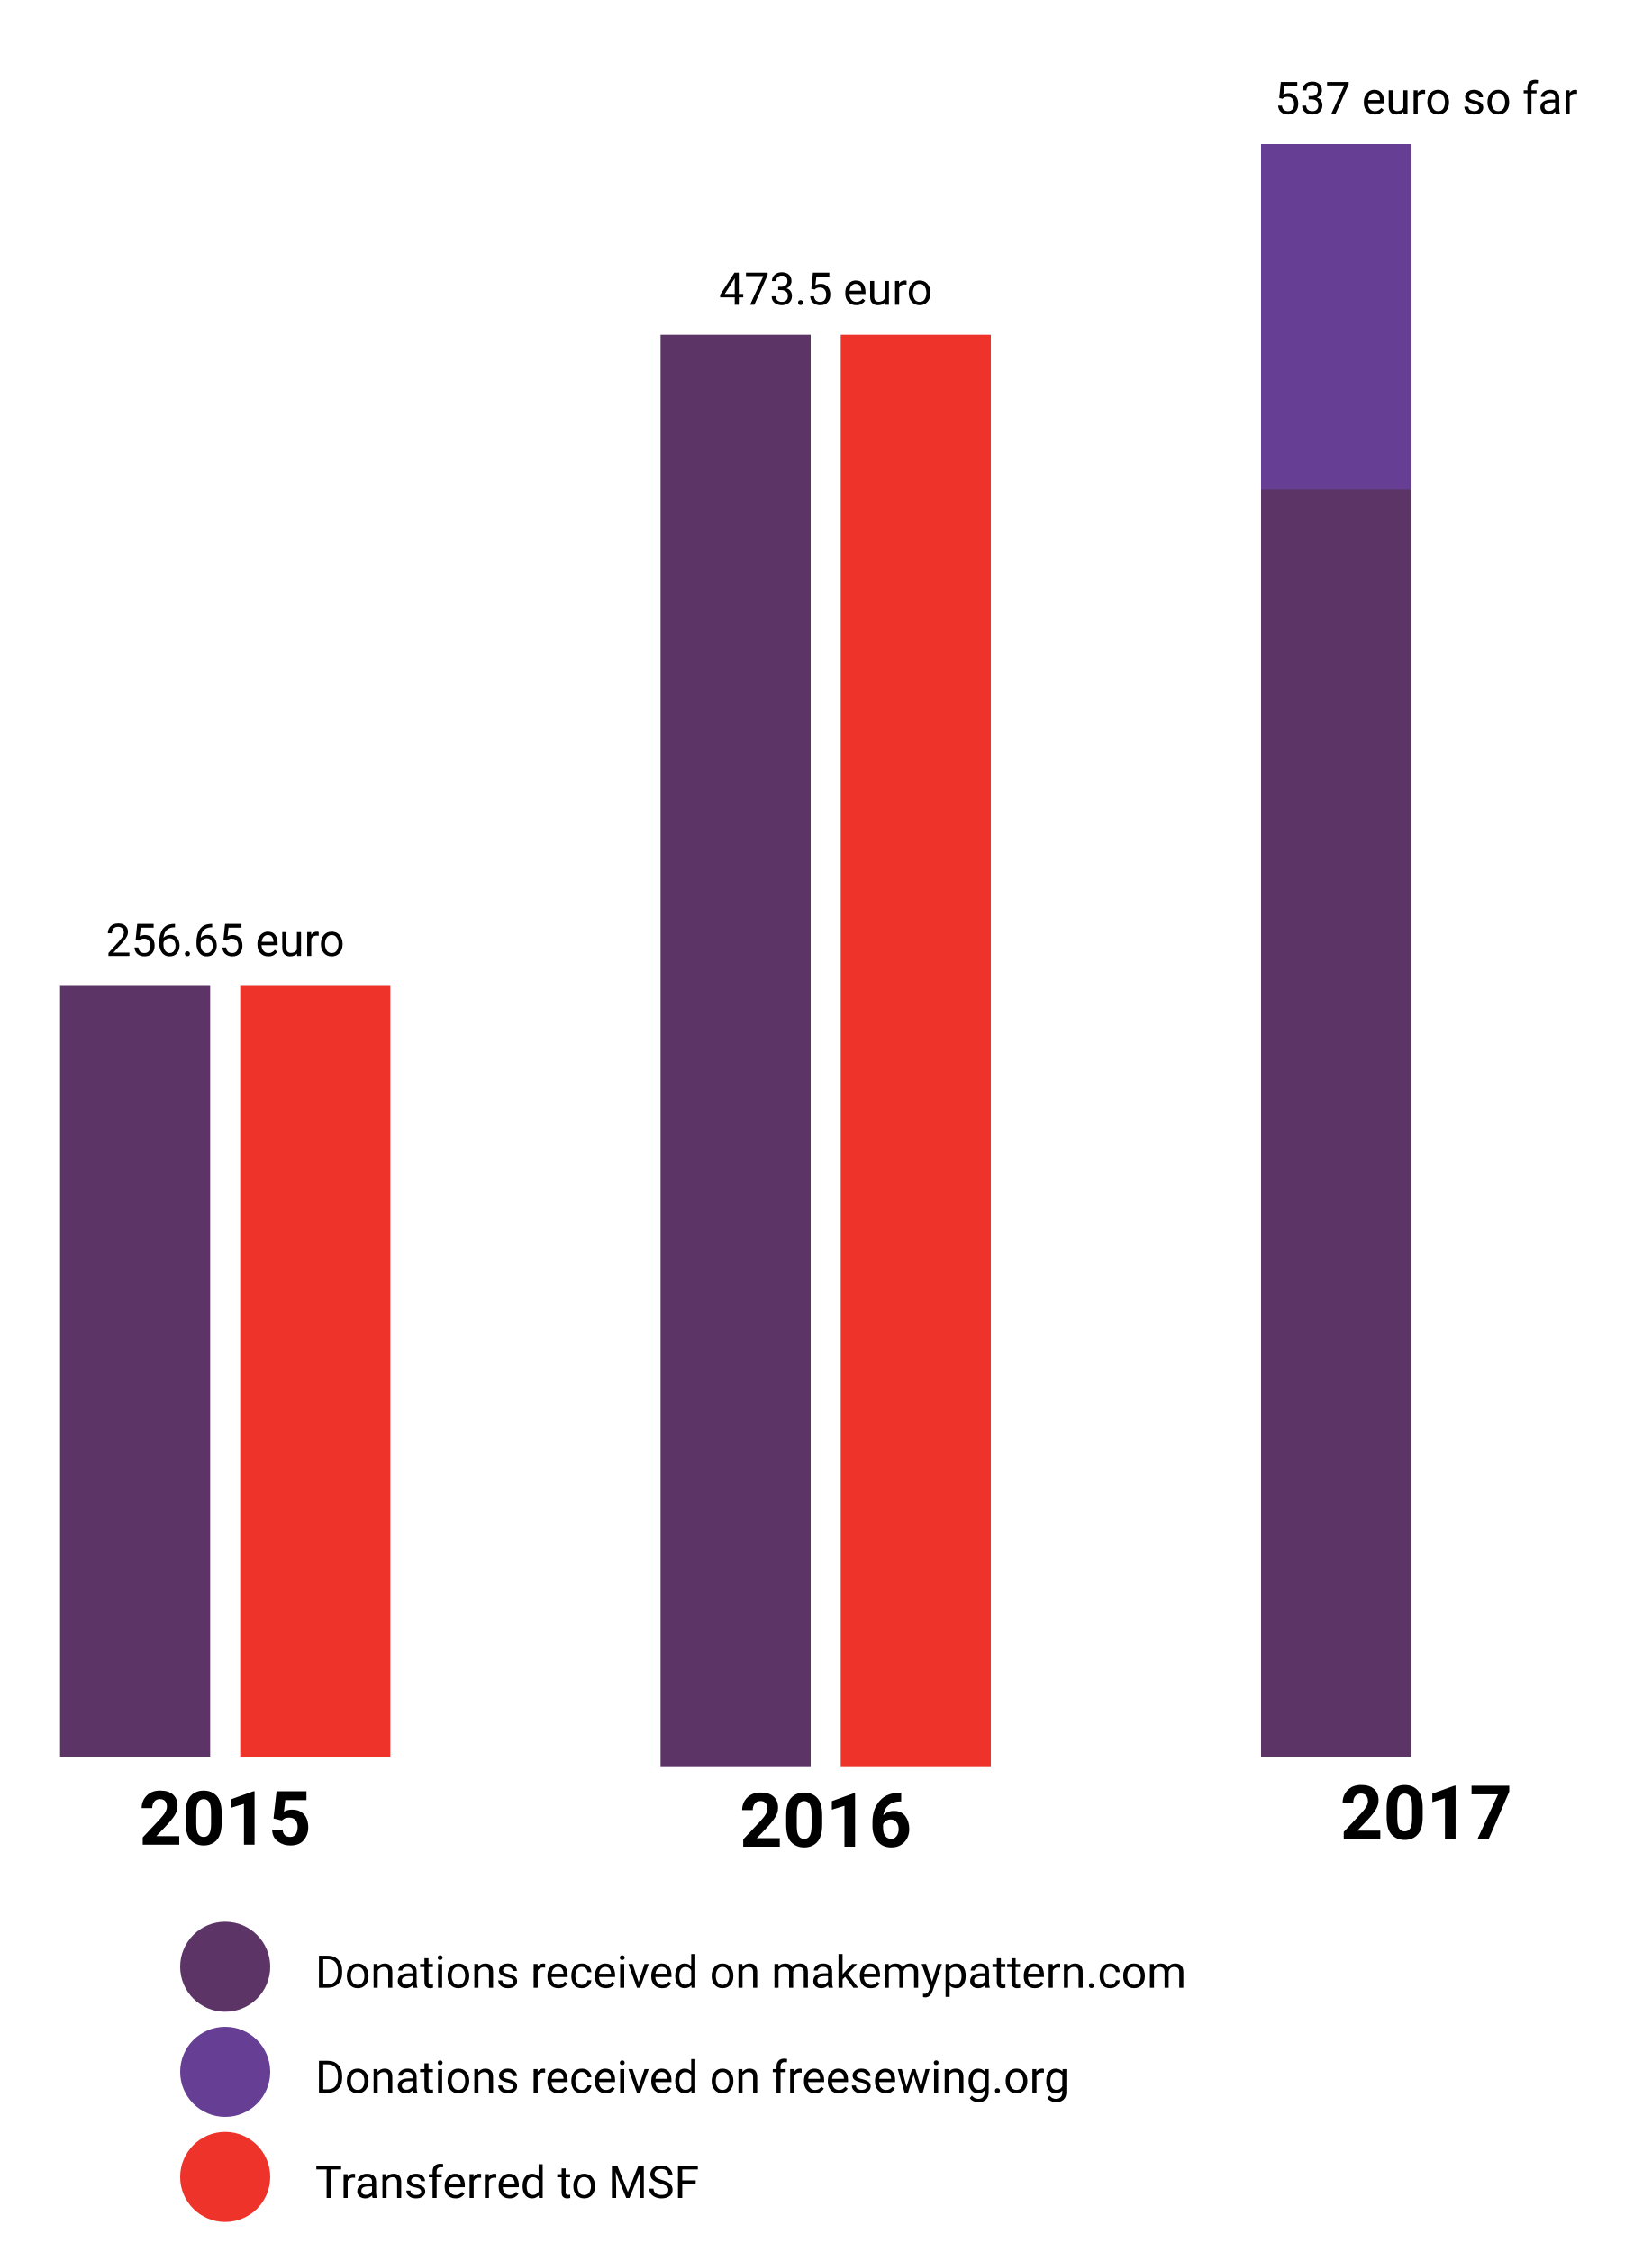
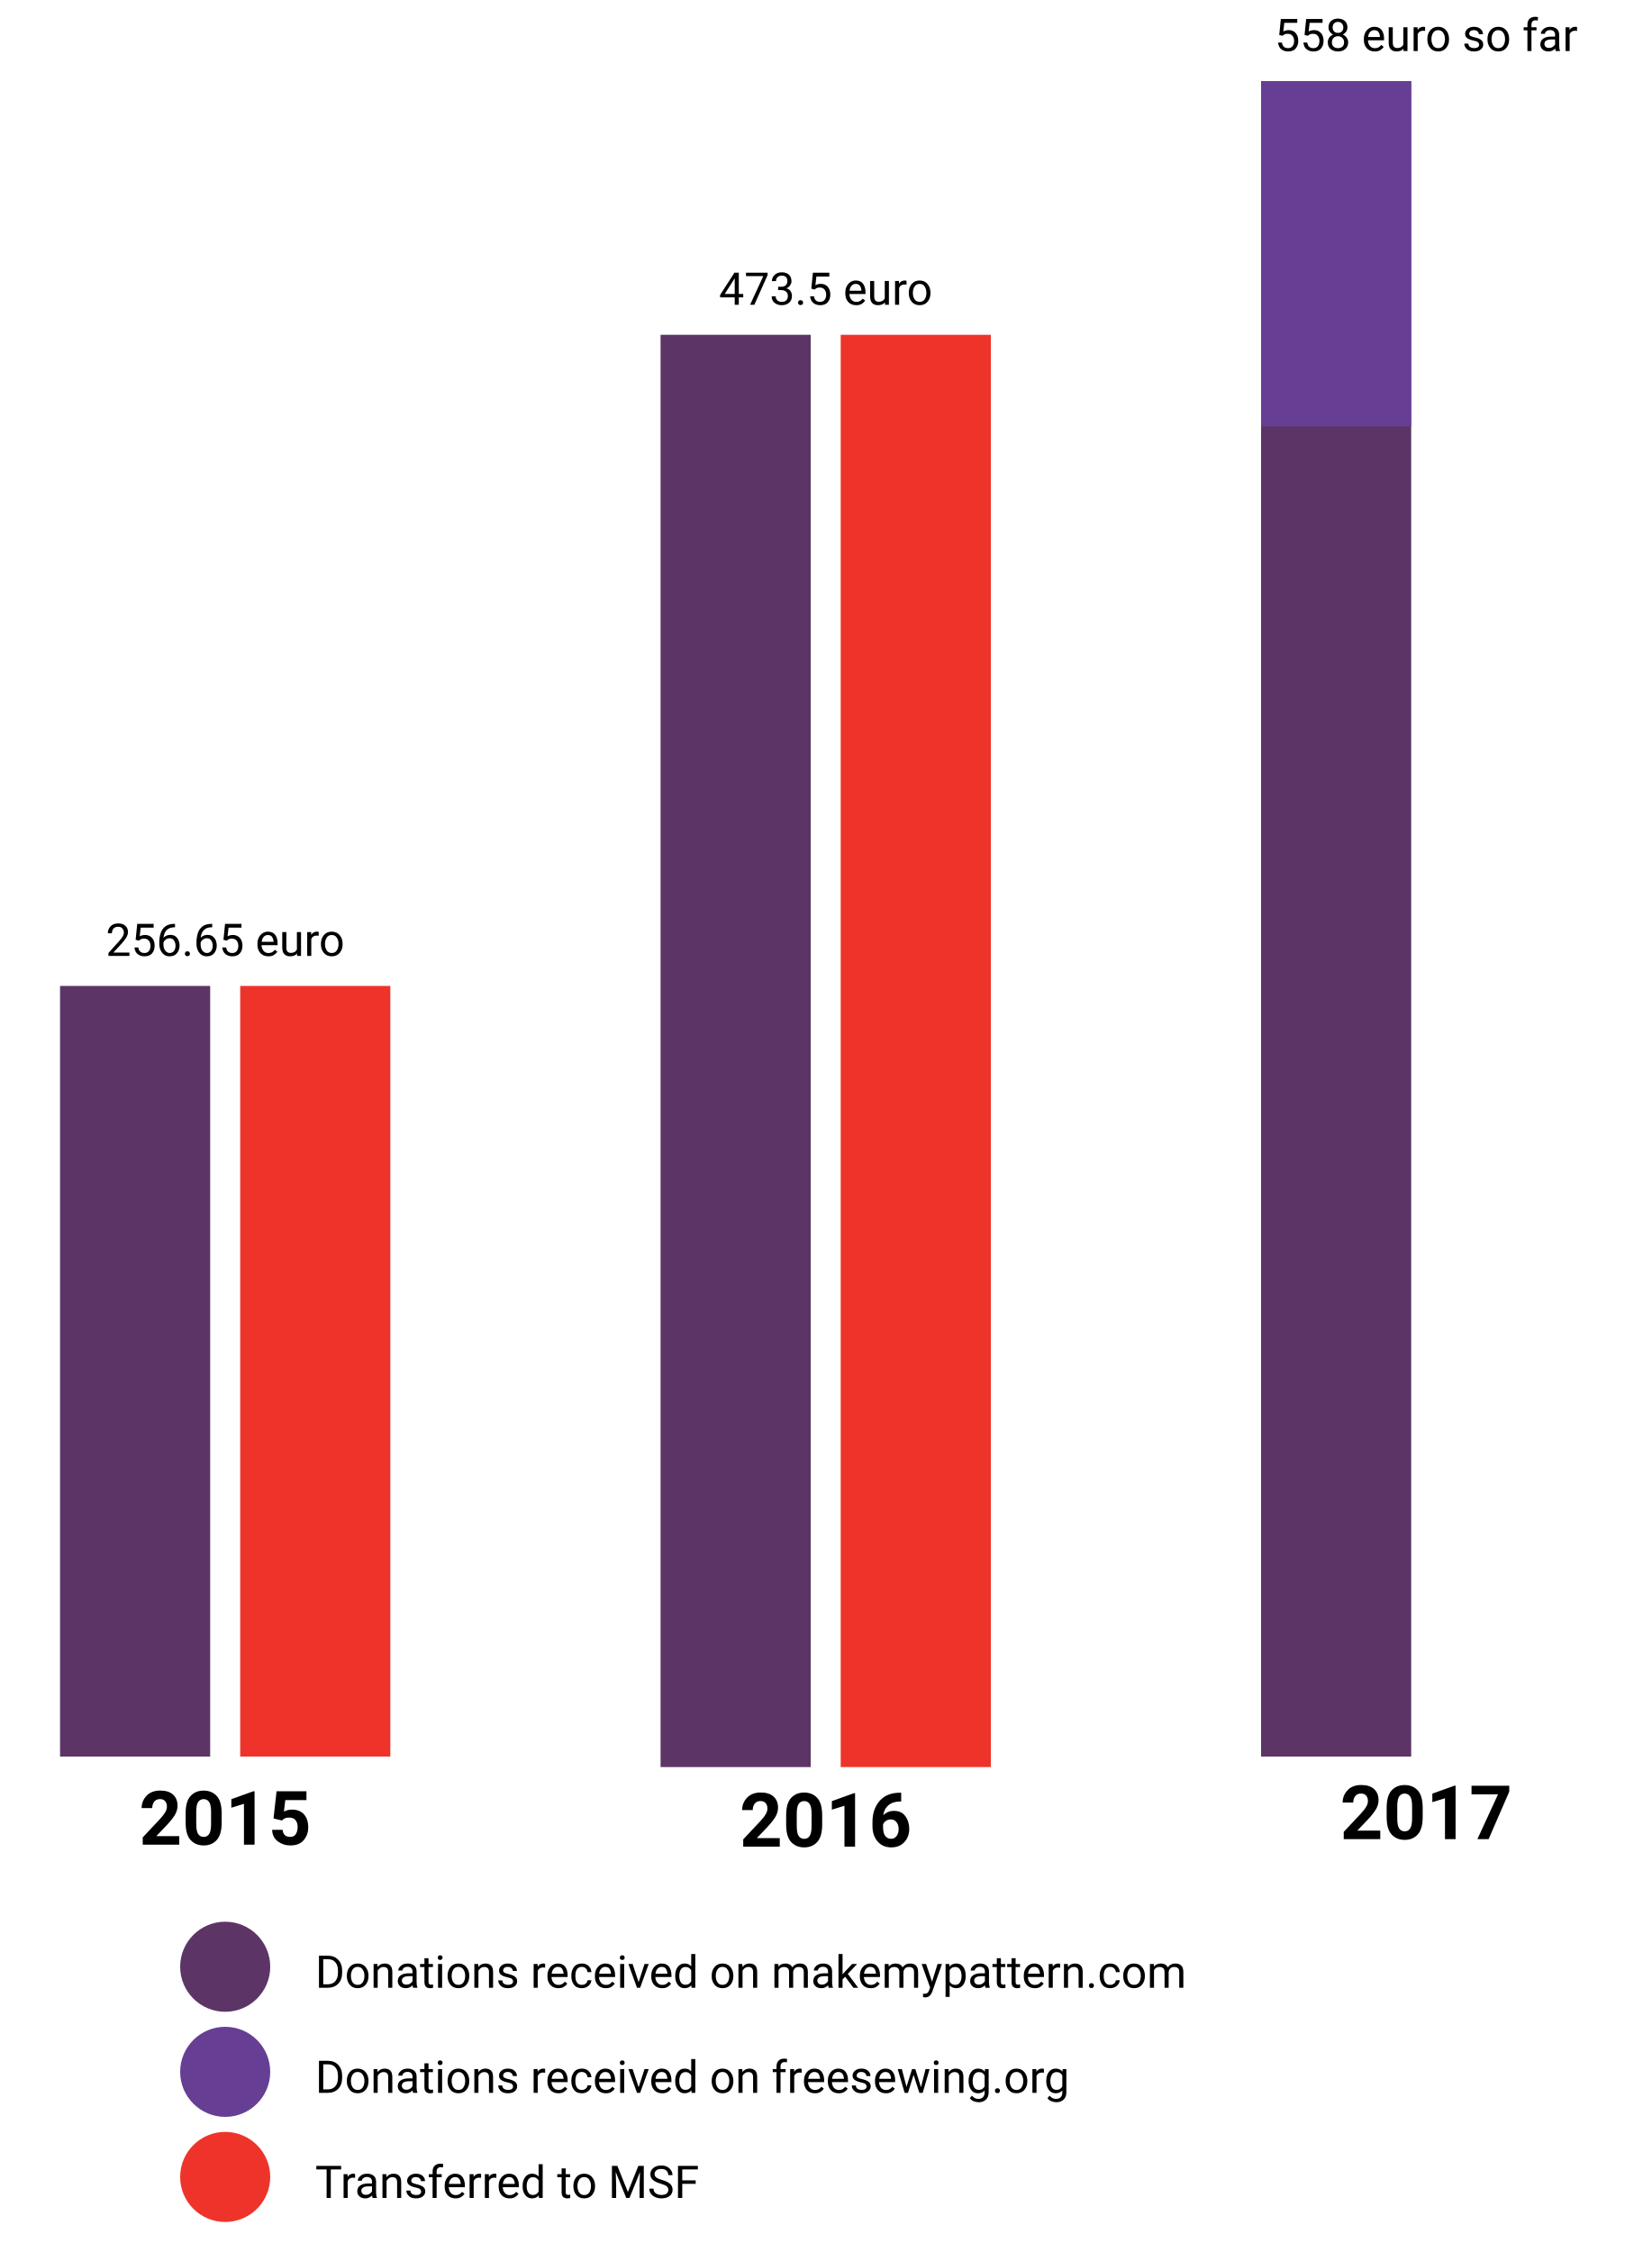
<svg xmlns="http://www.w3.org/2000/svg" width="550" height="750" viewBox="0 -560 550 700">
  <style type="text/css">
    
        rect.don.mmp{fill: #5c3566; stroke:none}
        rect.don{fill: #663f95; stroke:none}
        rect.msf{fill: #ee342a; stroke:none}
        text.fs{font-size:25px;font-family:-apple-system,system-ui,BlinkMacSystemFont,"Segoe UI",Roboto,"Helvetica Neue",Arial,sans-serif;fill:#000;text-anchor:middle;font-weight:600}
        text.sm{font-size:15px;font-family:-apple-system,system-ui,BlinkMacSystemFont,"Segoe UI",Roboto,"Helvetica Neue",Arial,sans-serif;fill:#000;text-anchor:middle;font-weight:400}
        text.legend{font-size:15px;font-family:-apple-system,system-ui,BlinkMacSystemFont,"Segoe UI",Roboto,"Helvetica Neue",Arial,sans-serif;fill:#000;text-anchor:start;font-weight:400}
    
    </style>
  <g transform="translate(0,-256.65)">
    <rect height="256.65" width="50" class="don mmp" x="20" y="0" />
    <rect height="256.65" width="50" class="msf" x="80" y="0" />
    <text class="fs" x="75" y="286">2015</text>
    <text class="sm" x="75" y="-10">256.65 euro</text>
  </g>
  <g transform="translate(0,-473.5)">
    <rect height="477" width="50" class="don mmp" x="220" y="0" />
    <rect height="477" width="50" class="msf" x="280" y="0" />
    <text class="fs" x="275" y="503.5">2016</text>
    <text class="sm" x="275" y="-10">473.5 euro</text>
  </g>
-   <g transform="translate(0,-537)">
-     <rect height="537" width="50" class="don mmp" x="420" y="0" />
+   <g transform="translate(0,-558)">
+     <rect height="558" width="50" class="don mmp" x="420" y="0" />
    <rect height="0" width="50" class="msf" x="480" y="0" />
-     <text class="fs" x="475" y="564.5">2017</text>
-     <text class="sm" x="475" y="-10">537 euro so far</text>
+     <text class="fs" x="475" y="585.5">2017</text>
+     <text class="sm" x="475" y="-10">558 euro so far</text>
  </g>
-   <g transform="translate(0,-537)">
+   <g transform="translate(0,-558)">
    <rect height="115" width="50" class="don" x="420" y="0" />
    <rect height="0" width="50" class="msf" x="480" y="0" />
  </g>
  <g transform="translate(0,70)">
    <circle cx="75" cy="0" r="15" fill="#5c3566" />
    <circle cx="75" cy="35" r="15" fill="#663f95" />
    <circle cx="75" cy="70" r="15" fill="#ee342a" />
    <text class="legend" x="105" y="7">Donations received on makemypattern.com</text>
    <text class="legend" x="105" y="42">Donations received on freesewing.org</text>
    <text class="legend" x="105" y="77">Transferred to MSF</text>
  </g>
</svg>
